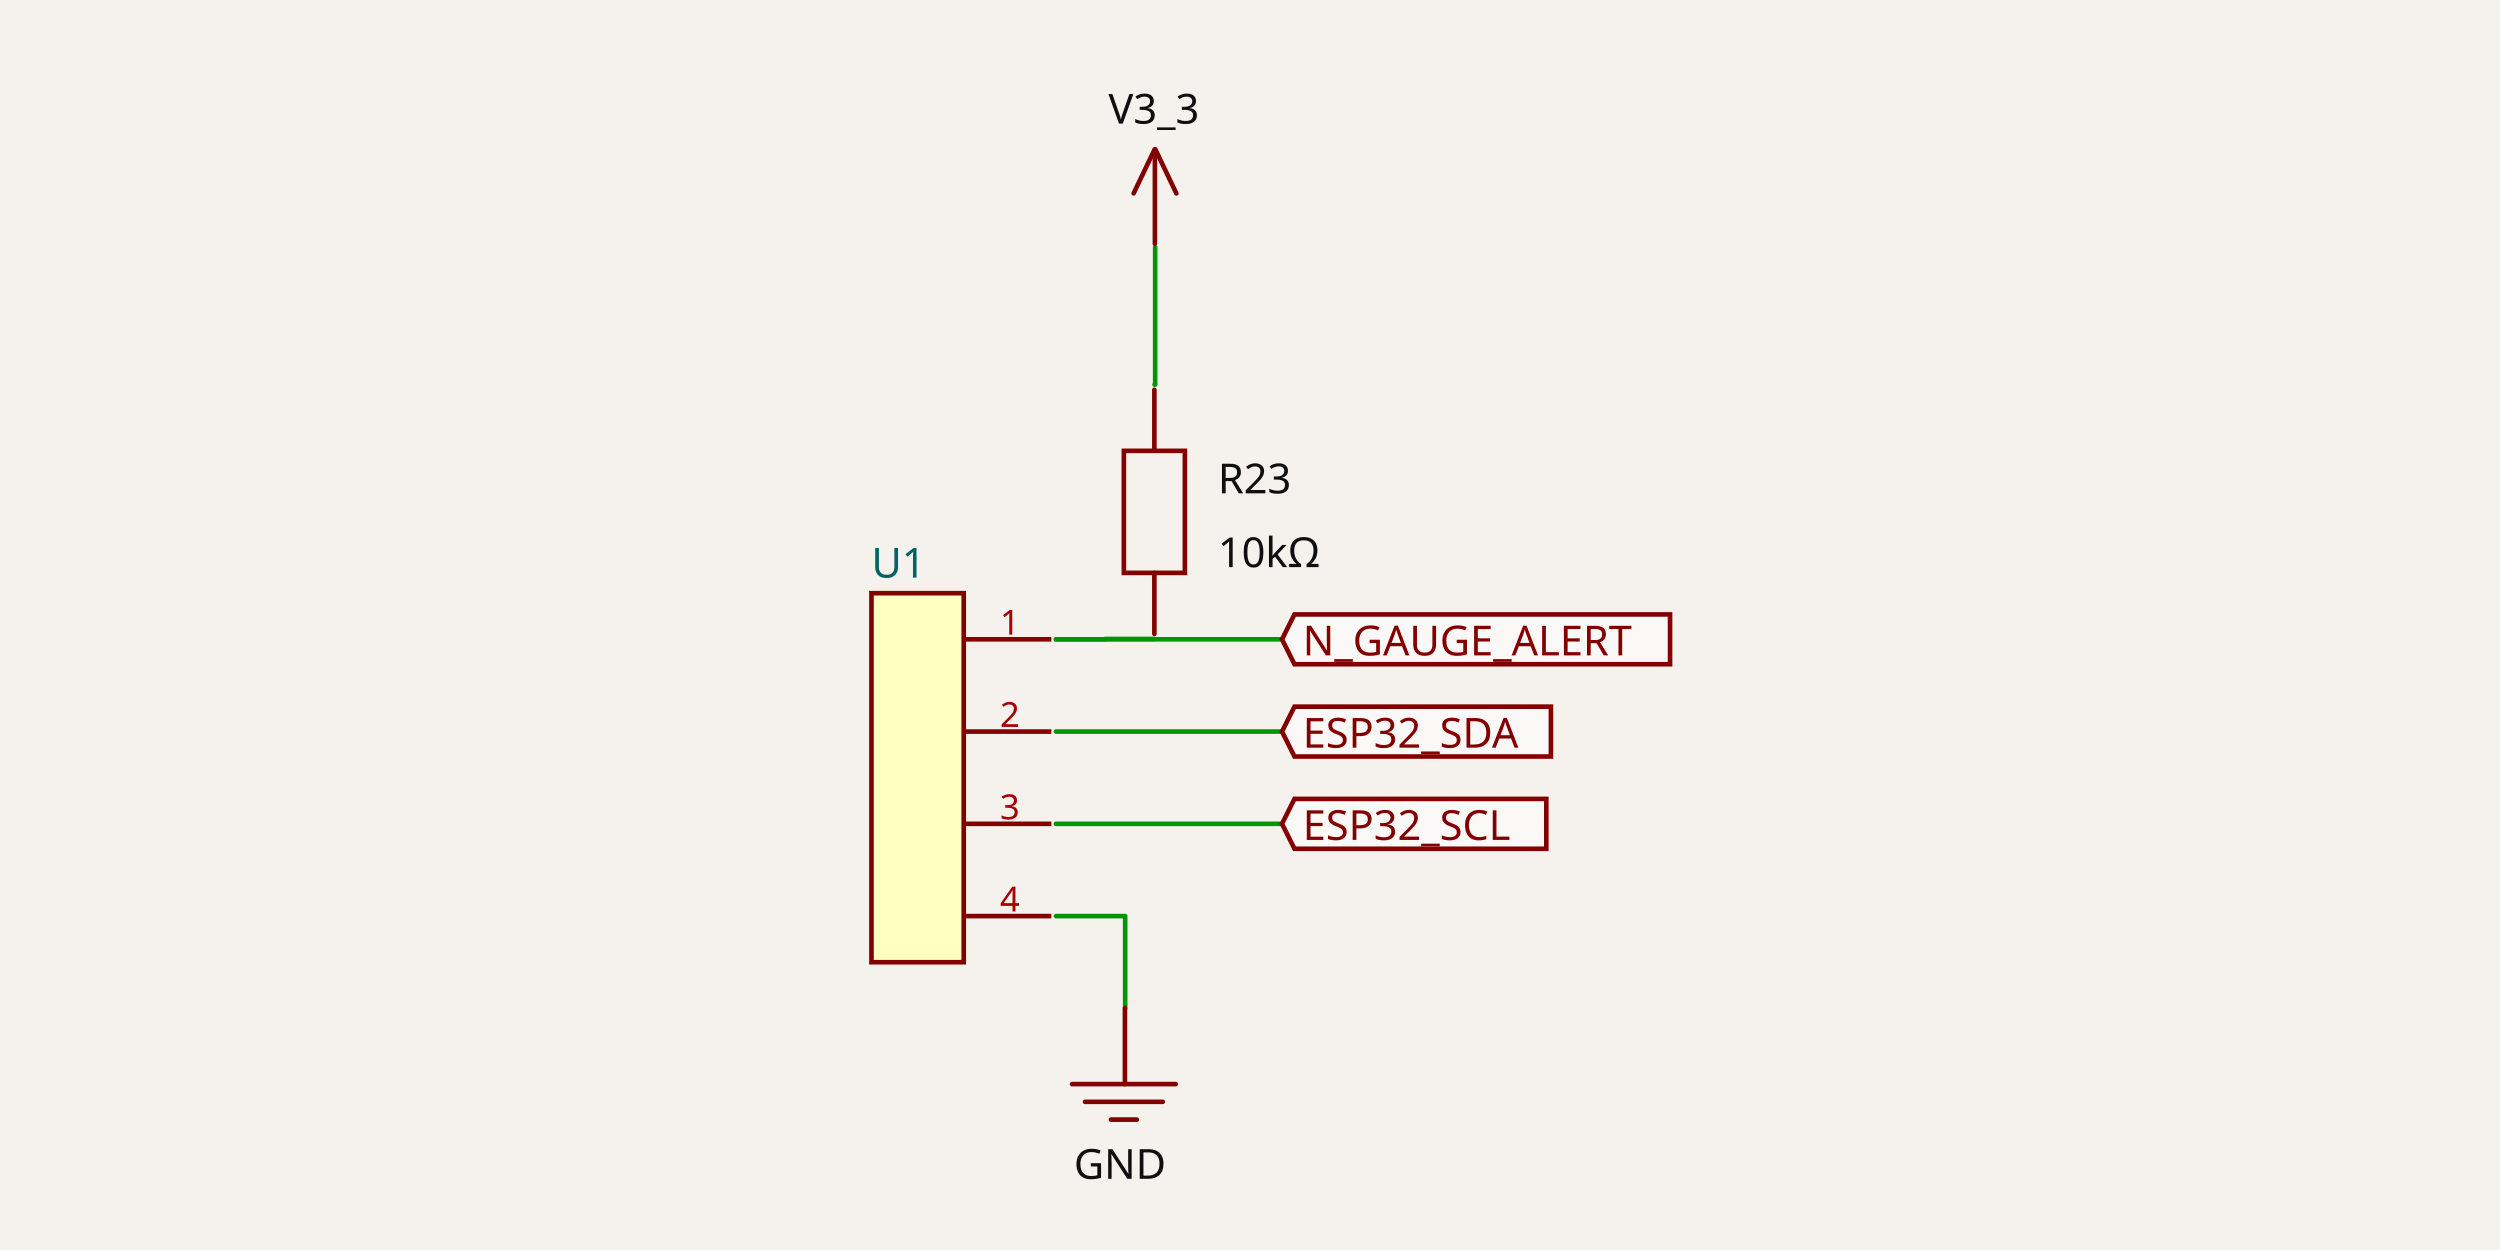
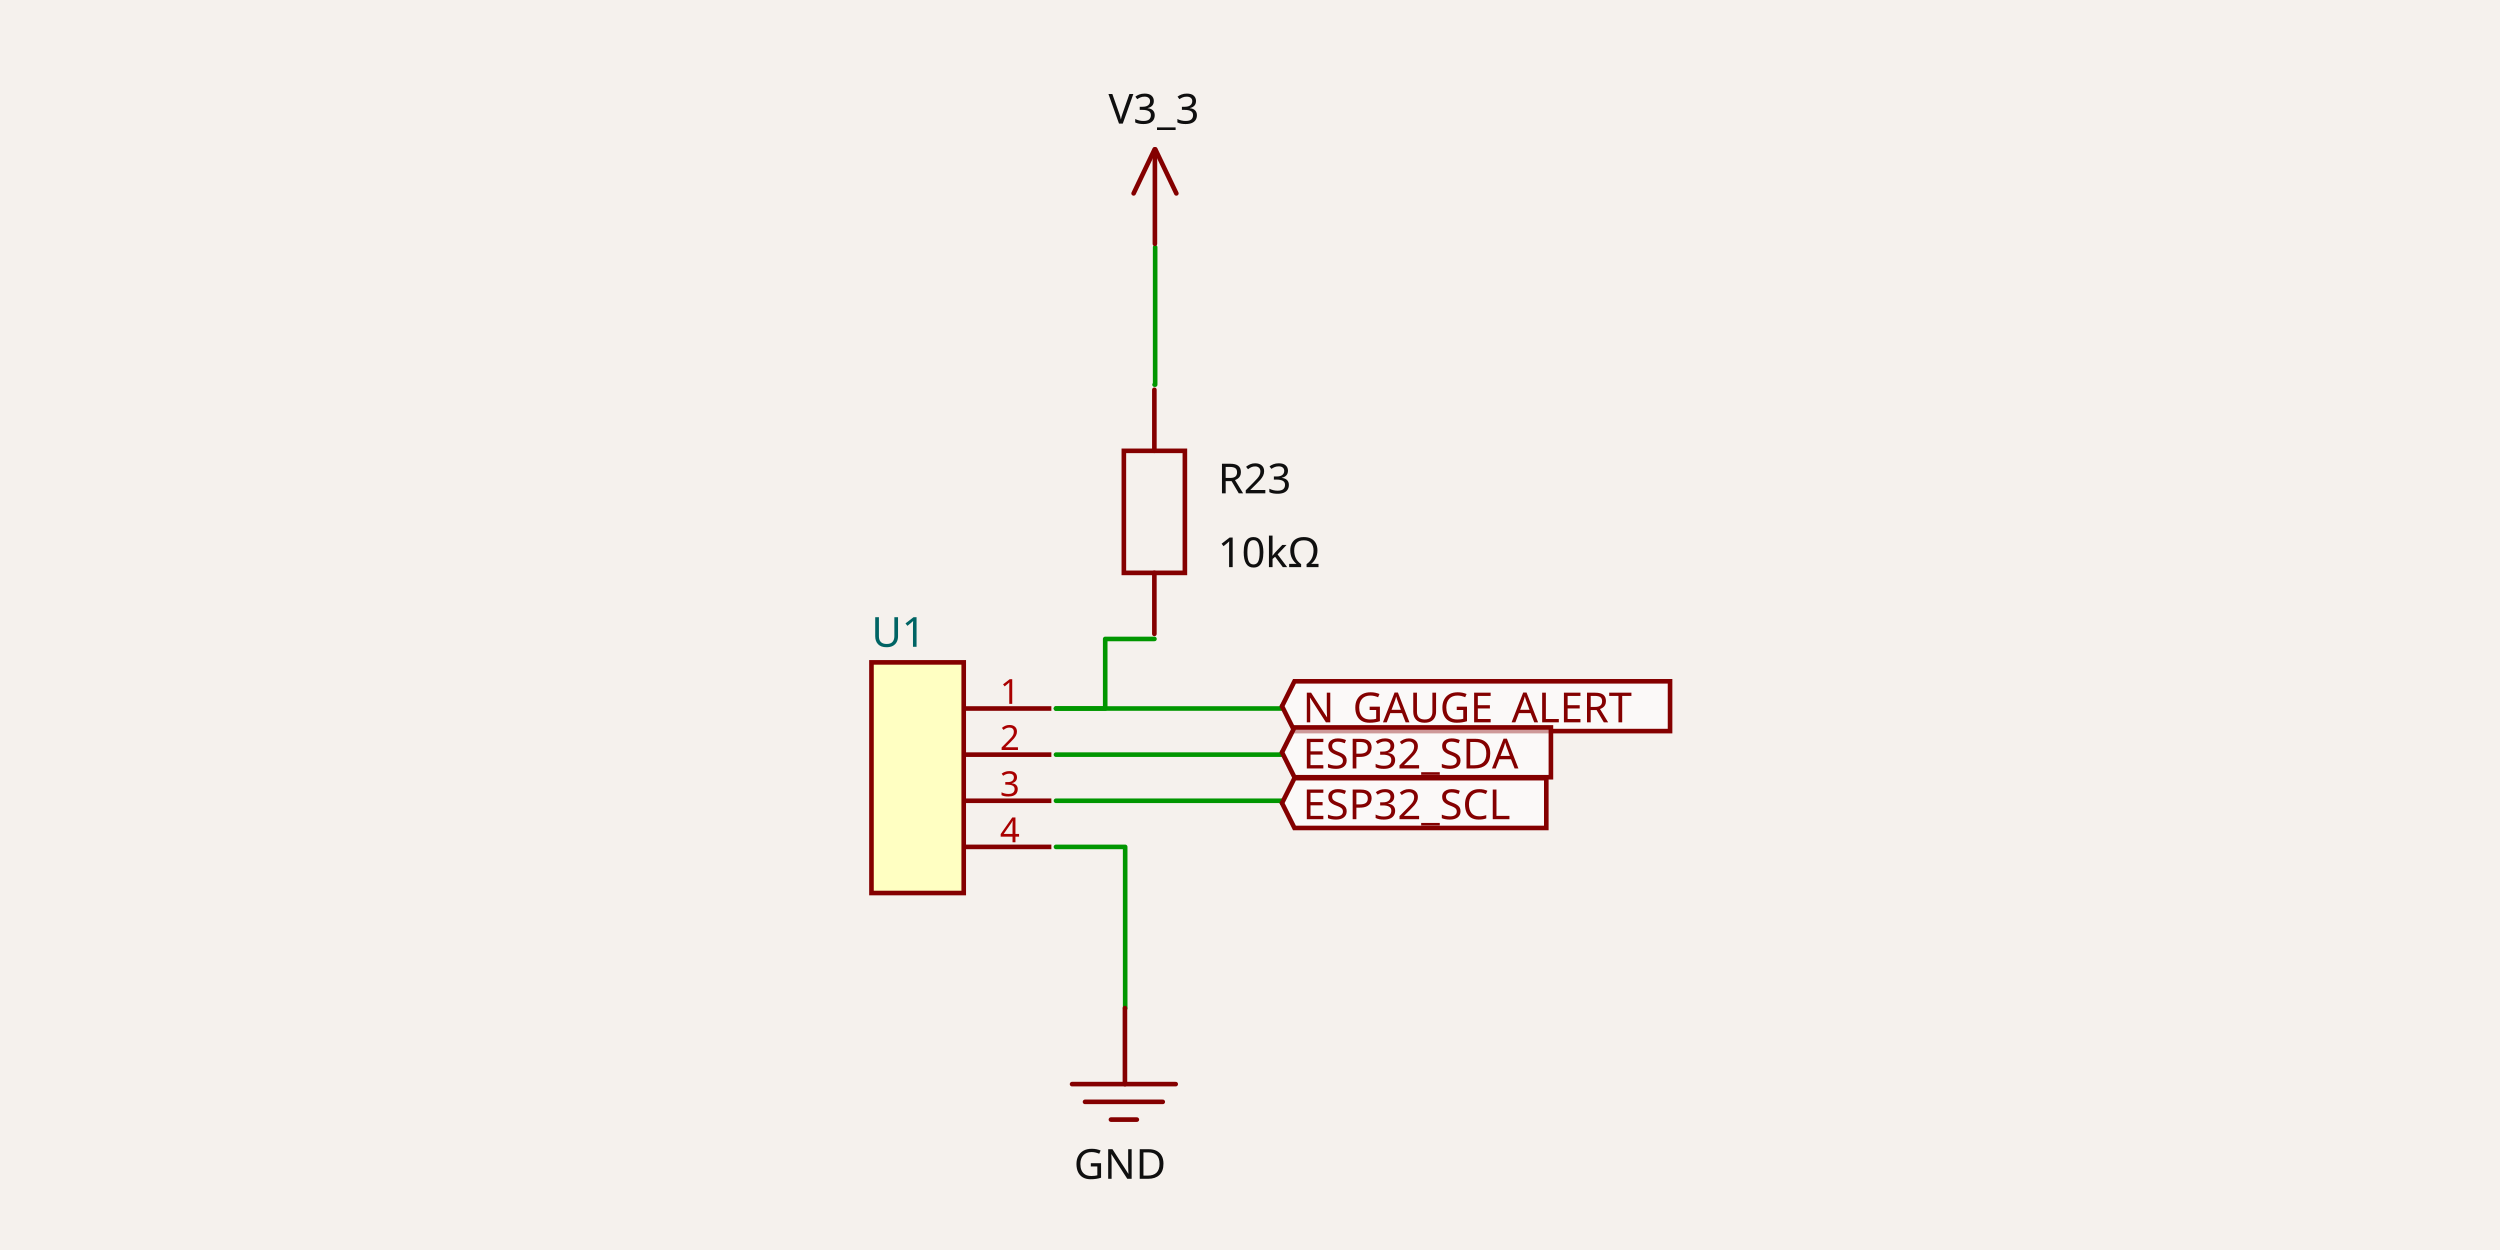
<svg xmlns="http://www.w3.org/2000/svg" width="1200" height="600" style="background-color: rgb(245, 241, 237)" data-real-to-screen-transform="matrix(110.7092774374,0,0,-110.7092774374,440.4457893571,373.2969222821)" data-software-used-string="@tscircuit/core@0.0.555">
  <style>
              .boundary { fill: rgb(245, 241, 237); }
              .schematic-boundary { fill: none; stroke: #fff; }
              .component { fill: none; stroke: rgb(132, 0, 0); }
              .chip { fill: rgb(255, 255, 194); stroke: rgb(132, 0, 0); }
              .component-pin { fill: none; stroke: rgb(132, 0, 0); }
              .trace:hover {
                filter: invert(1);
              }
              .trace:hover .trace-crossing-outline {
                opacity: 0;
              }
              .trace:hover .trace-junction {
                filter: invert(1);
              }
              .text { font-family: sans-serif; fill: rgb(0, 150, 0); }
              .pin-number { fill: rgb(169, 0, 0); }
              .port-label { fill: rgb(0, 100, 100); }
              .component-name { fill: rgb(0, 100, 100); }
            </style>
  <rect class="boundary" x="0" y="0" width="1200" height="600" />
  <g data-circuit-json-type="schematic_component" data-schematic-component-id="schematic_component_0">
-     <rect class="component chip" x="418.304" y="284.73" width="44.284" height="177.135" stroke-width="2.214px" fill="rgb(255, 255, 194)" stroke="rgb(132, 0, 0)" />
-     <rect class="component-overlay" x="418.304" y="284.73" width="44.284" height="177.135" fill="transparent" />
-     <text x="418.304" y="476.257" fill="#006464" text-anchor="start" dominant-baseline="middle" font-family="sans-serif" font-size="19.928px" transform="rotate(0, 418.3039, 476.2566)" />
-     <text x="418.304" y="270.337" fill="#006464" text-anchor="start" dominant-baseline="middle" font-family="sans-serif" font-size="19.928px" transform="rotate(0, 418.3039, 270.3373)">U1</text>
-     <line class="component-pin" x1="504.657" y1="306.871" x2="462.588" y2="306.871" stroke-width="2.214px" />
-     <text class="pin-number" x="484.73" y="304.657" style="font-family: sans-serif;" fill="rgb(169, 0, 0)" text-anchor="middle" dominant-baseline="auto" font-size="16.606px" transform="">1</text>
-     <line class="component-pin" x1="504.657" y1="351.155" x2="462.588" y2="351.155" stroke-width="2.214px" />
-     <text class="pin-number" x="484.73" y="348.941" style="font-family: sans-serif;" fill="rgb(169, 0, 0)" text-anchor="middle" dominant-baseline="auto" font-size="16.606px" transform="">2</text>
-     <line class="component-pin" x1="504.657" y1="395.439" x2="462.588" y2="395.439" stroke-width="2.214px" />
-     <text class="pin-number" x="484.73" y="393.225" style="font-family: sans-serif;" fill="rgb(169, 0, 0)" text-anchor="middle" dominant-baseline="auto" font-size="16.606px" transform="">3</text>
-     <line class="component-pin" x1="504.657" y1="439.722" x2="462.588" y2="439.722" stroke-width="2.214px" />
-     <text class="pin-number" x="484.73" y="437.508" style="font-family: sans-serif;" fill="rgb(169, 0, 0)" text-anchor="middle" dominant-baseline="auto" font-size="16.606px" transform="">4</text>
+     <rect class="component chip" x="418.304" y="317.942" width="44.284" height="110.709" stroke-width="2.214px" fill="rgb(255, 255, 194)" stroke="rgb(132, 0, 0)" />
+     <rect class="component-overlay" x="418.304" y="317.942" width="44.284" height="110.709" fill="transparent" />
+     <text x="418.304" y="443.044" fill="#006464" text-anchor="start" dominant-baseline="middle" font-family="sans-serif" font-size="19.928px" transform="rotate(0, 418.3039, 443.0438)" />
+     <text x="418.304" y="303.55" fill="#006464" text-anchor="start" dominant-baseline="middle" font-family="sans-serif" font-size="19.928px" transform="rotate(0, 418.3039, 303.5501)">U1</text>
+     <line class="component-pin" x1="504.657" y1="340.084" x2="462.588" y2="340.084" stroke-width="2.214px" />
+     <text class="pin-number" x="484.73" y="337.87" style="font-family: sans-serif;" fill="rgb(169, 0, 0)" text-anchor="middle" dominant-baseline="auto" font-size="16.606px" transform="">1</text>
+     <line class="component-pin" x1="504.657" y1="362.226" x2="462.588" y2="362.226" stroke-width="2.214px" />
+     <text class="pin-number" x="484.73" y="360.012" style="font-family: sans-serif;" fill="rgb(169, 0, 0)" text-anchor="middle" dominant-baseline="auto" font-size="16.606px" transform="">2</text>
+     <line class="component-pin" x1="504.657" y1="384.368" x2="462.588" y2="384.368" stroke-width="2.214px" />
+     <text class="pin-number" x="484.73" y="382.154" style="font-family: sans-serif;" fill="rgb(169, 0, 0)" text-anchor="middle" dominant-baseline="auto" font-size="16.606px" transform="">3</text>
+     <line class="component-pin" x1="504.657" y1="406.51" x2="462.588" y2="406.51" stroke-width="2.214px" />
+     <text class="pin-number" x="484.73" y="404.296" style="font-family: sans-serif;" fill="rgb(169, 0, 0)" text-anchor="middle" dominant-baseline="auto" font-size="16.606px" transform="">4</text>
  </g>
  <g data-circuit-json-type="schematic_component" data-schematic-component-id="schematic_component_1">
    <rect class="component-overlay" x="539.448" y="187.099" width="29.292" height="117.167" fill="transparent" />
    <path d="M 554.094 304.266 L 554.094 274.974" stroke="rgb(132, 0, 0)" fill="none" stroke-width="2.214px" stroke-linecap="round" />
    <path d="M 554.094 216.391 L 554.094 187.099" stroke="rgb(132, 0, 0)" fill="none" stroke-width="2.214px" stroke-linecap="round" />
    <path d="M 539.448 245.683 L 539.448 216.391 L 568.74 216.391 L 568.74 274.974 L 539.448 274.974 L 539.448 245.683" stroke="rgb(132, 0, 0)" fill="none" stroke-width="2.214px" stroke-linecap="round" />
    <text x="584.607" y="229.886" fill="rgb(15, 15, 15)" font-family="sans-serif" text-anchor="start" dominant-baseline="middle" font-size="19.928px">R23</text>
    <text x="584.607" y="265.313" fill="rgb(15, 15, 15)" font-family="sans-serif" text-anchor="start" dominant-baseline="middle" font-size="19.928px">10kΩ</text>
  </g>
  <g class="trace" data-circuit-json-type="schematic_trace" data-schematic-trace-id="schematic_trace_0">
-     <path d="M 554.134 306.695 L 530.502 306.695 L 530.502 306.871 L 506.871 306.871" class="trace-invisible-hover-outline" stroke="rgb(0, 150, 0)" fill="none" stroke-width="17.713px" stroke-linecap="round" opacity="0" stroke-linejoin="round" />
-     <path d="M 554.134 306.695 L 530.502 306.695 L 530.502 306.871 L 506.871 306.871" stroke="rgb(0, 150, 0)" fill="none" stroke-width="2.214px" stroke-linecap="round" stroke-linejoin="round" />
+     <path d="M 554.134 306.695 L 530.502 306.695 L 530.502 340.084 L 506.871 340.084" class="trace-invisible-hover-outline" stroke="rgb(0, 150, 0)" fill="none" stroke-width="17.713px" stroke-linecap="round" opacity="0" stroke-linejoin="round" />
+     <path d="M 554.134 306.695 L 530.502 306.695 L 530.502 340.084 L 506.871 340.084" stroke="rgb(0, 150, 0)" fill="none" stroke-width="2.214px" stroke-linecap="round" stroke-linejoin="round" />
  </g>
  <g class="trace" data-circuit-json-type="schematic_trace" data-schematic-trace-id="schematic_trace_1">
    <path d="M 554.194 184.629 L 554.476 184.629 L 554.476 118.666" class="trace-invisible-hover-outline" stroke="rgb(0, 150, 0)" fill="none" stroke-width="17.713px" stroke-linecap="round" opacity="0" stroke-linejoin="round" />
    <path d="M 554.194 184.629 L 554.476 184.629 L 554.476 118.666" stroke="rgb(0, 150, 0)" fill="none" stroke-width="2.214px" stroke-linecap="round" stroke-linejoin="round" />
  </g>
  <g class="trace" data-circuit-json-type="schematic_trace" data-schematic-trace-id="schematic_trace_2">
-     <path d="M 506.871 439.722 L 540.084 439.722 L 540.084 484.006" class="trace-invisible-hover-outline" stroke="rgb(0, 150, 0)" fill="none" stroke-width="17.713px" stroke-linecap="round" opacity="0" stroke-linejoin="round" />
-     <path d="M 506.871 439.722 L 540.084 439.722 L 540.084 484.006" stroke="rgb(0, 150, 0)" fill="none" stroke-width="2.214px" stroke-linecap="round" stroke-linejoin="round" />
+     <path d="M 506.871 406.51 L 540.084 406.51 L 540.084 484.006" class="trace-invisible-hover-outline" stroke="rgb(0, 150, 0)" fill="none" stroke-width="17.713px" stroke-linecap="round" opacity="0" stroke-linejoin="round" />
+     <path d="M 506.871 406.51 L 540.084 406.51 L 540.084 484.006" stroke="rgb(0, 150, 0)" fill="none" stroke-width="2.214px" stroke-linecap="round" stroke-linejoin="round" />
  </g>
  <g class="trace" data-circuit-json-type="schematic_trace" data-schematic-trace-id="schematic_trace_3">
-     <path d="M 506.871 306.871 L 615.366 306.871" class="trace-invisible-hover-outline" stroke="rgb(0, 150, 0)" fill="none" stroke-width="17.713px" stroke-linecap="round" opacity="0" stroke-linejoin="round" />
-     <path d="M 506.871 306.871 L 615.366 306.871" stroke="rgb(0, 150, 0)" fill="none" stroke-width="2.214px" stroke-linecap="round" stroke-linejoin="round" />
+     <path d="M 506.871 340.084 L 615.366 340.084 L 615.366 338.977" class="trace-invisible-hover-outline" stroke="rgb(0, 150, 0)" fill="none" stroke-width="17.713px" stroke-linecap="round" opacity="0" stroke-linejoin="round" />
+     <path d="M 506.871 340.084 L 615.366 340.084 L 615.366 338.977" stroke="rgb(0, 150, 0)" fill="none" stroke-width="2.214px" stroke-linecap="round" stroke-linejoin="round" />
  </g>
  <g class="trace" data-circuit-json-type="schematic_trace" data-schematic-trace-id="schematic_trace_4">
-     <path d="M 506.871 351.155 L 615.366 351.155 L 615.366 351.155" class="trace-invisible-hover-outline" stroke="rgb(0, 150, 0)" fill="none" stroke-width="17.713px" stroke-linecap="round" opacity="0" stroke-linejoin="round" />
-     <path d="M 506.871 351.155 L 615.366 351.155 L 615.366 351.155" stroke="rgb(0, 150, 0)" fill="none" stroke-width="2.214px" stroke-linecap="round" stroke-linejoin="round" />
+     <path d="M 506.871 362.226 L 615.366 362.226 L 615.366 361.119" class="trace-invisible-hover-outline" stroke="rgb(0, 150, 0)" fill="none" stroke-width="17.713px" stroke-linecap="round" opacity="0" stroke-linejoin="round" />
+     <path d="M 506.871 362.226 L 615.366 362.226 L 615.366 361.119" stroke="rgb(0, 150, 0)" fill="none" stroke-width="2.214px" stroke-linecap="round" stroke-linejoin="round" />
  </g>
  <g class="trace" data-circuit-json-type="schematic_trace" data-schematic-trace-id="schematic_trace_5">
-     <path d="M 506.871 395.439 L 615.366 395.439 L 615.366 395.439" class="trace-invisible-hover-outline" stroke="rgb(0, 150, 0)" fill="none" stroke-width="17.713px" stroke-linecap="round" opacity="0" stroke-linejoin="round" />
-     <path d="M 506.871 395.439 L 615.366 395.439 L 615.366 395.439" stroke="rgb(0, 150, 0)" fill="none" stroke-width="2.214px" stroke-linecap="round" stroke-linejoin="round" />
+     <path d="M 506.871 384.368 L 615.366 384.368 L 615.366 385.475" class="trace-invisible-hover-outline" stroke="rgb(0, 150, 0)" fill="none" stroke-width="17.713px" stroke-linecap="round" opacity="0" stroke-linejoin="round" />
+     <path d="M 506.871 384.368 L 615.366 384.368 L 615.366 385.475" stroke="rgb(0, 150, 0)" fill="none" stroke-width="2.214px" stroke-linecap="round" stroke-linejoin="round" />
  </g>
  <rect class="component-overlay" x="544.138" y="71.669" width="20.512" height="45.342" fill="transparent" />
  <path d="M 554.232 71.669 L 544.138 92.822" stroke="rgb(132, 0, 0)" fill="none" stroke-width="2.214px" stroke-linecap="round" />
  <path d="M 554.556 71.68 L 564.65 92.833" stroke="rgb(132, 0, 0)" fill="none" stroke-width="2.214px" stroke-linecap="round" />
  <path d="M 554.349 72.227 L 554.349 117.011" stroke="rgb(132, 0, 0)" fill="none" stroke-width="2.214px" stroke-linecap="round" />
  <text x="553.853" y="65.181" fill="rgb(15, 15, 15)" font-family="sans-serif" text-anchor="middle" dominant-baseline="ideographic" font-size="19.928px">V3_3</text>
  <rect class="component-overlay" x="514.594" y="483.886" width="49.744" height="53.52" fill="transparent" />
  <path d="M 539.964 483.886 L 539.964 520.38" stroke="rgb(132, 0, 0)" fill="none" stroke-width="2.214px" stroke-linecap="round" />
  <path d="M 514.594 520.376 L 564.338 520.376" stroke="rgb(132, 0, 0)" fill="none" stroke-width="2.214px" stroke-linecap="round" />
  <path d="M 520.812 528.891 L 558.12 528.891" stroke="rgb(132, 0, 0)" fill="none" stroke-width="2.214px" stroke-linecap="round" />
  <path d="M 533.248 537.406 L 545.684 537.406" stroke="rgb(132, 0, 0)" fill="none" stroke-width="2.214px" stroke-linecap="round" />
  <text x="537.58" y="550.374" fill="rgb(15, 15, 15)" font-family="sans-serif" text-anchor="middle" dominant-baseline="hanging" font-size="19.928px">GND</text>
-   <path class="net-label" d="     M 615.366,306.871     L 621.345,294.915     L 801.624,294.915     L 801.624,318.828     L 621.345,318.828     Z   " fill="rgba(255, 255, 255, 0.6)" stroke="rgb(132, 0, 0)" stroke-width="2.214px" />
-   <text class="net-label-text" x="625.33" y="306.871" fill="rgb(132, 0, 0)" text-anchor="start" dominant-baseline="central" font-family="sans-serif" font-variant-numeric="tabular-nums" font-size="19.928px" transform="">N_GAUGE_ALERT</text>
-   <path class="net-label" d="     M 615.366,351.155     L 621.345,339.198     L 744.439,339.198     L 744.439,363.112     L 621.345,363.112     Z   " fill="rgba(255, 255, 255, 0.6)" stroke="rgb(132, 0, 0)" stroke-width="2.214px" />
-   <text class="net-label-text" x="625.33" y="351.155" fill="rgb(132, 0, 0)" text-anchor="start" dominant-baseline="central" font-family="sans-serif" font-variant-numeric="tabular-nums" font-size="19.928px" transform="">ESP32_SDA</text>
-   <path class="net-label" d="     M 615.366,395.439     L 621.345,383.482     L 742.225,383.482     L 742.225,407.395     L 621.345,407.395     Z   " fill="rgba(255, 255, 255, 0.6)" stroke="rgb(132, 0, 0)" stroke-width="2.214px" />
-   <text class="net-label-text" x="625.33" y="395.439" fill="rgb(132, 0, 0)" text-anchor="start" dominant-baseline="central" font-family="sans-serif" font-variant-numeric="tabular-nums" font-size="19.928px" transform="">ESP32_SCL</text>
+   <path class="net-label" d="     M 615.366,338.977     L 621.345,327.02     L 801.624,327.02     L 801.624,350.934     L 621.345,350.934     Z   " fill="rgba(255, 255, 255, 0.6)" stroke="rgb(132, 0, 0)" stroke-width="2.214px" />
+   <text class="net-label-text" x="625.33" y="338.977" fill="rgb(132, 0, 0)" text-anchor="start" dominant-baseline="central" font-family="sans-serif" font-variant-numeric="tabular-nums" font-size="19.928px" transform="">N_GAUGE_ALERT</text>
+   <path class="net-label" d="     M 615.366,361.119     L 621.345,349.162     L 744.439,349.162     L 744.439,373.076     L 621.345,373.076     Z   " fill="rgba(255, 255, 255, 0.6)" stroke="rgb(132, 0, 0)" stroke-width="2.214px" />
+   <text class="net-label-text" x="625.33" y="361.119" fill="rgb(132, 0, 0)" text-anchor="start" dominant-baseline="central" font-family="sans-serif" font-variant-numeric="tabular-nums" font-size="19.928px" transform="">ESP32_SDA</text>
+   <path class="net-label" d="     M 615.366,385.475     L 621.345,373.518     L 742.225,373.518     L 742.225,397.432     L 621.345,397.432     Z   " fill="rgba(255, 255, 255, 0.6)" stroke="rgb(132, 0, 0)" stroke-width="2.214px" />
+   <text class="net-label-text" x="625.33" y="385.475" fill="rgb(132, 0, 0)" text-anchor="start" dominant-baseline="central" font-family="sans-serif" font-variant-numeric="tabular-nums" font-size="19.928px" transform="">ESP32_SCL</text>
</svg>
